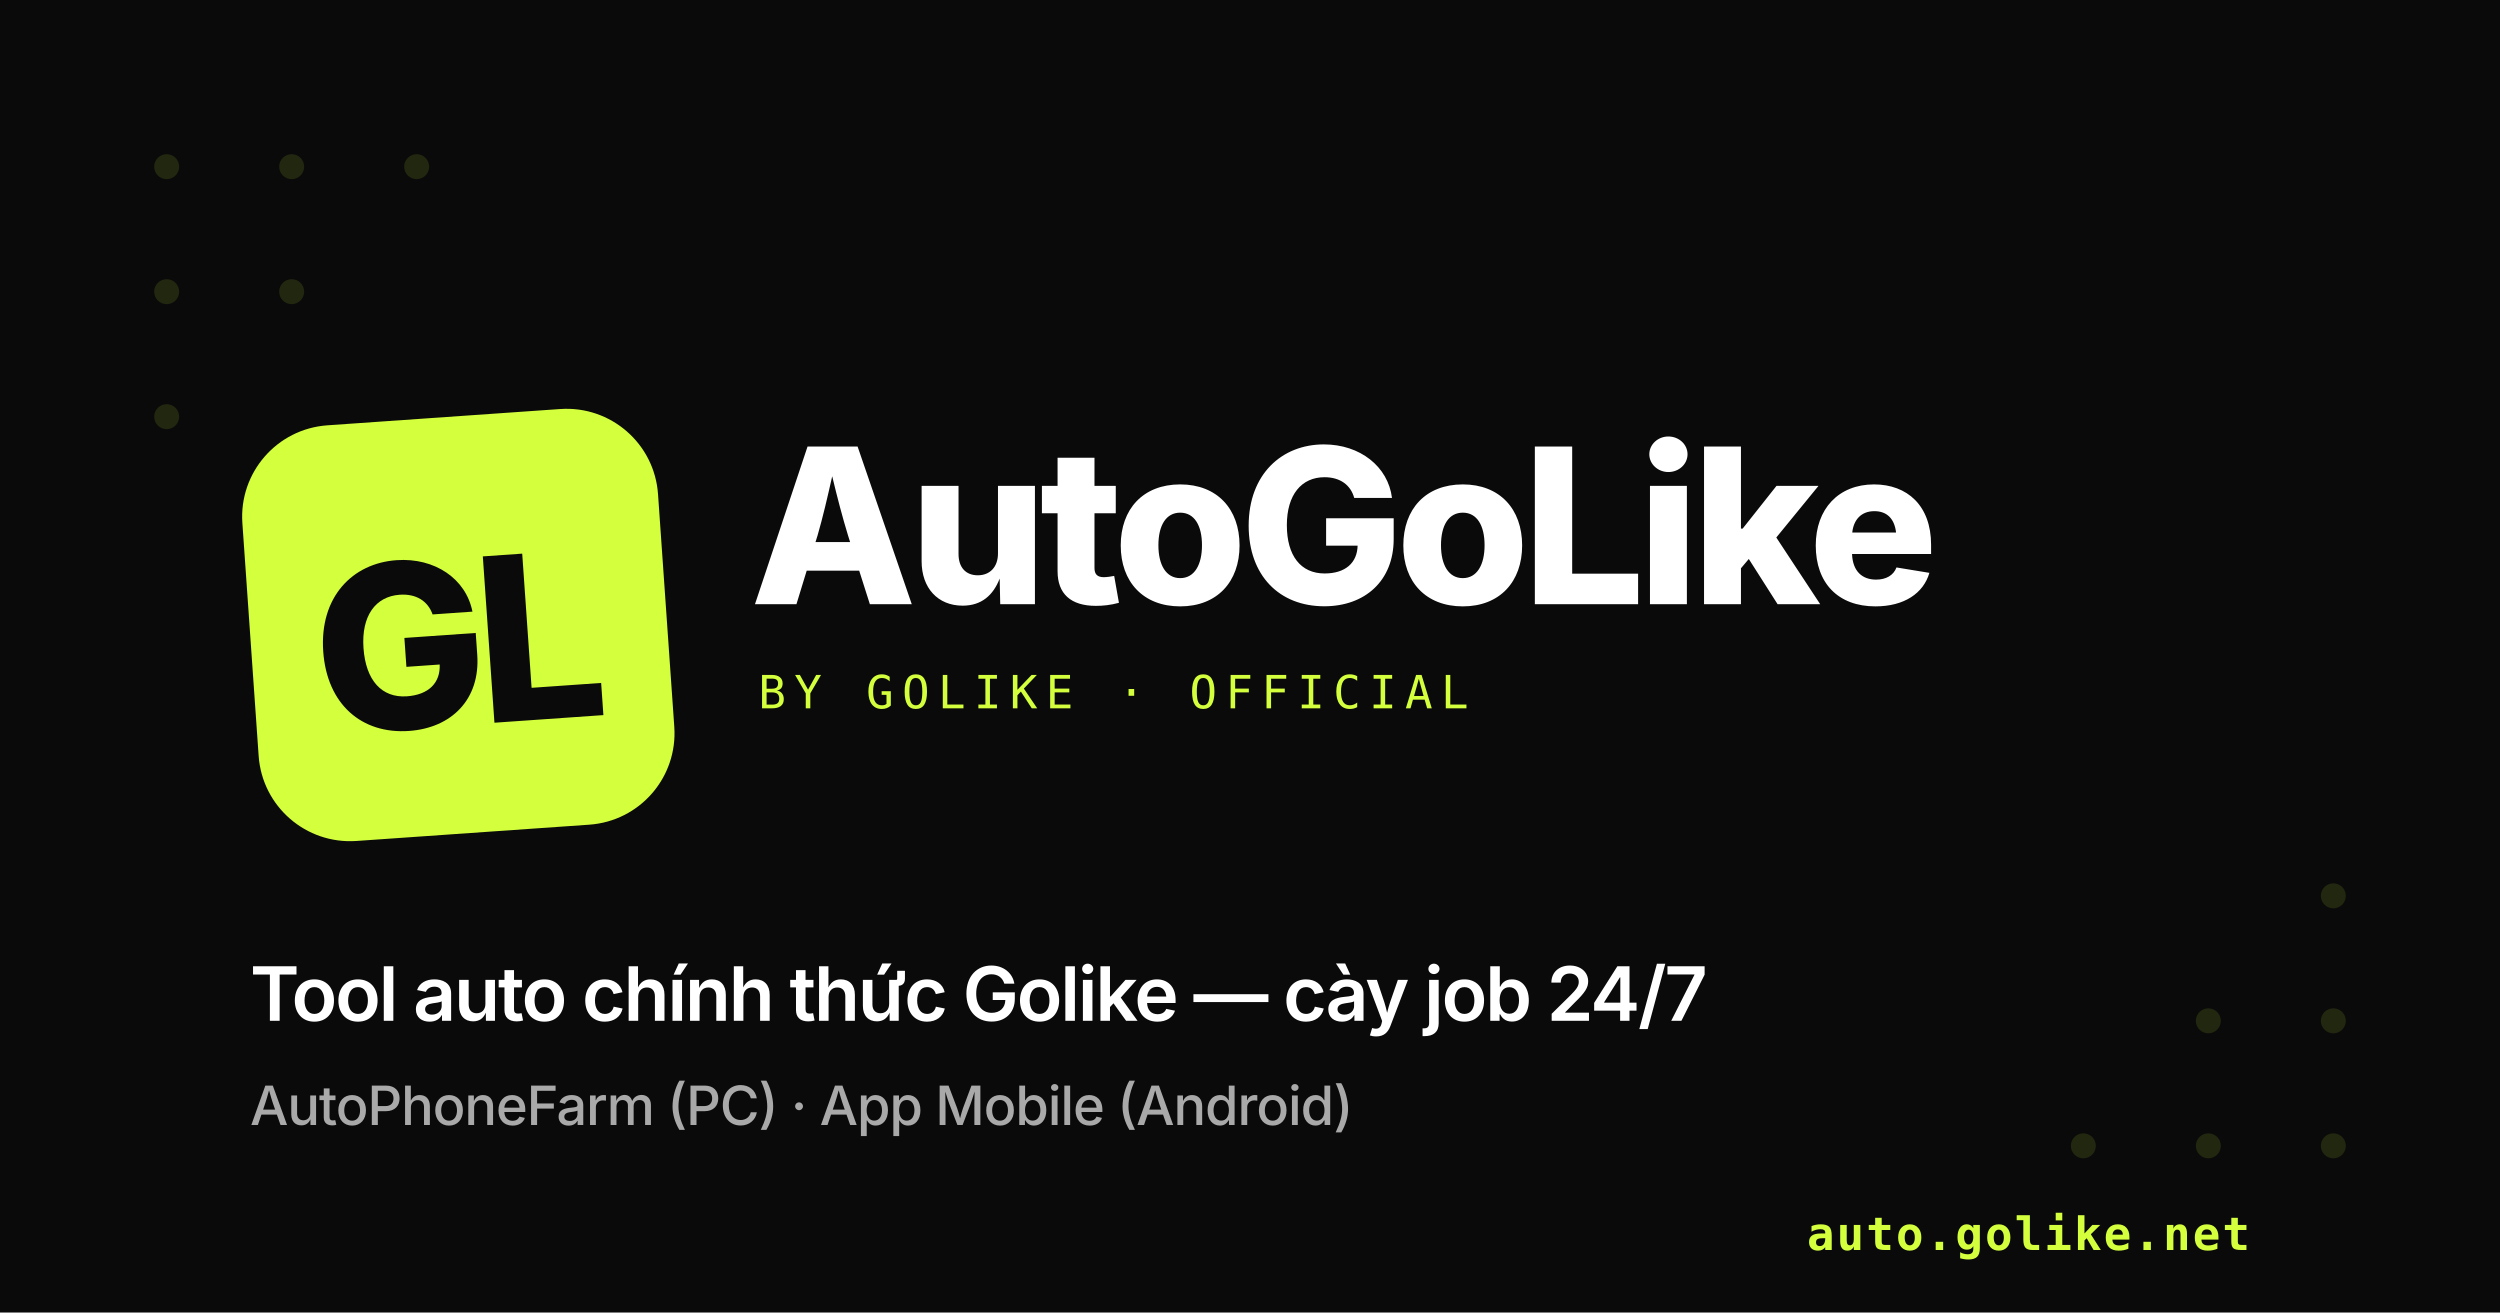
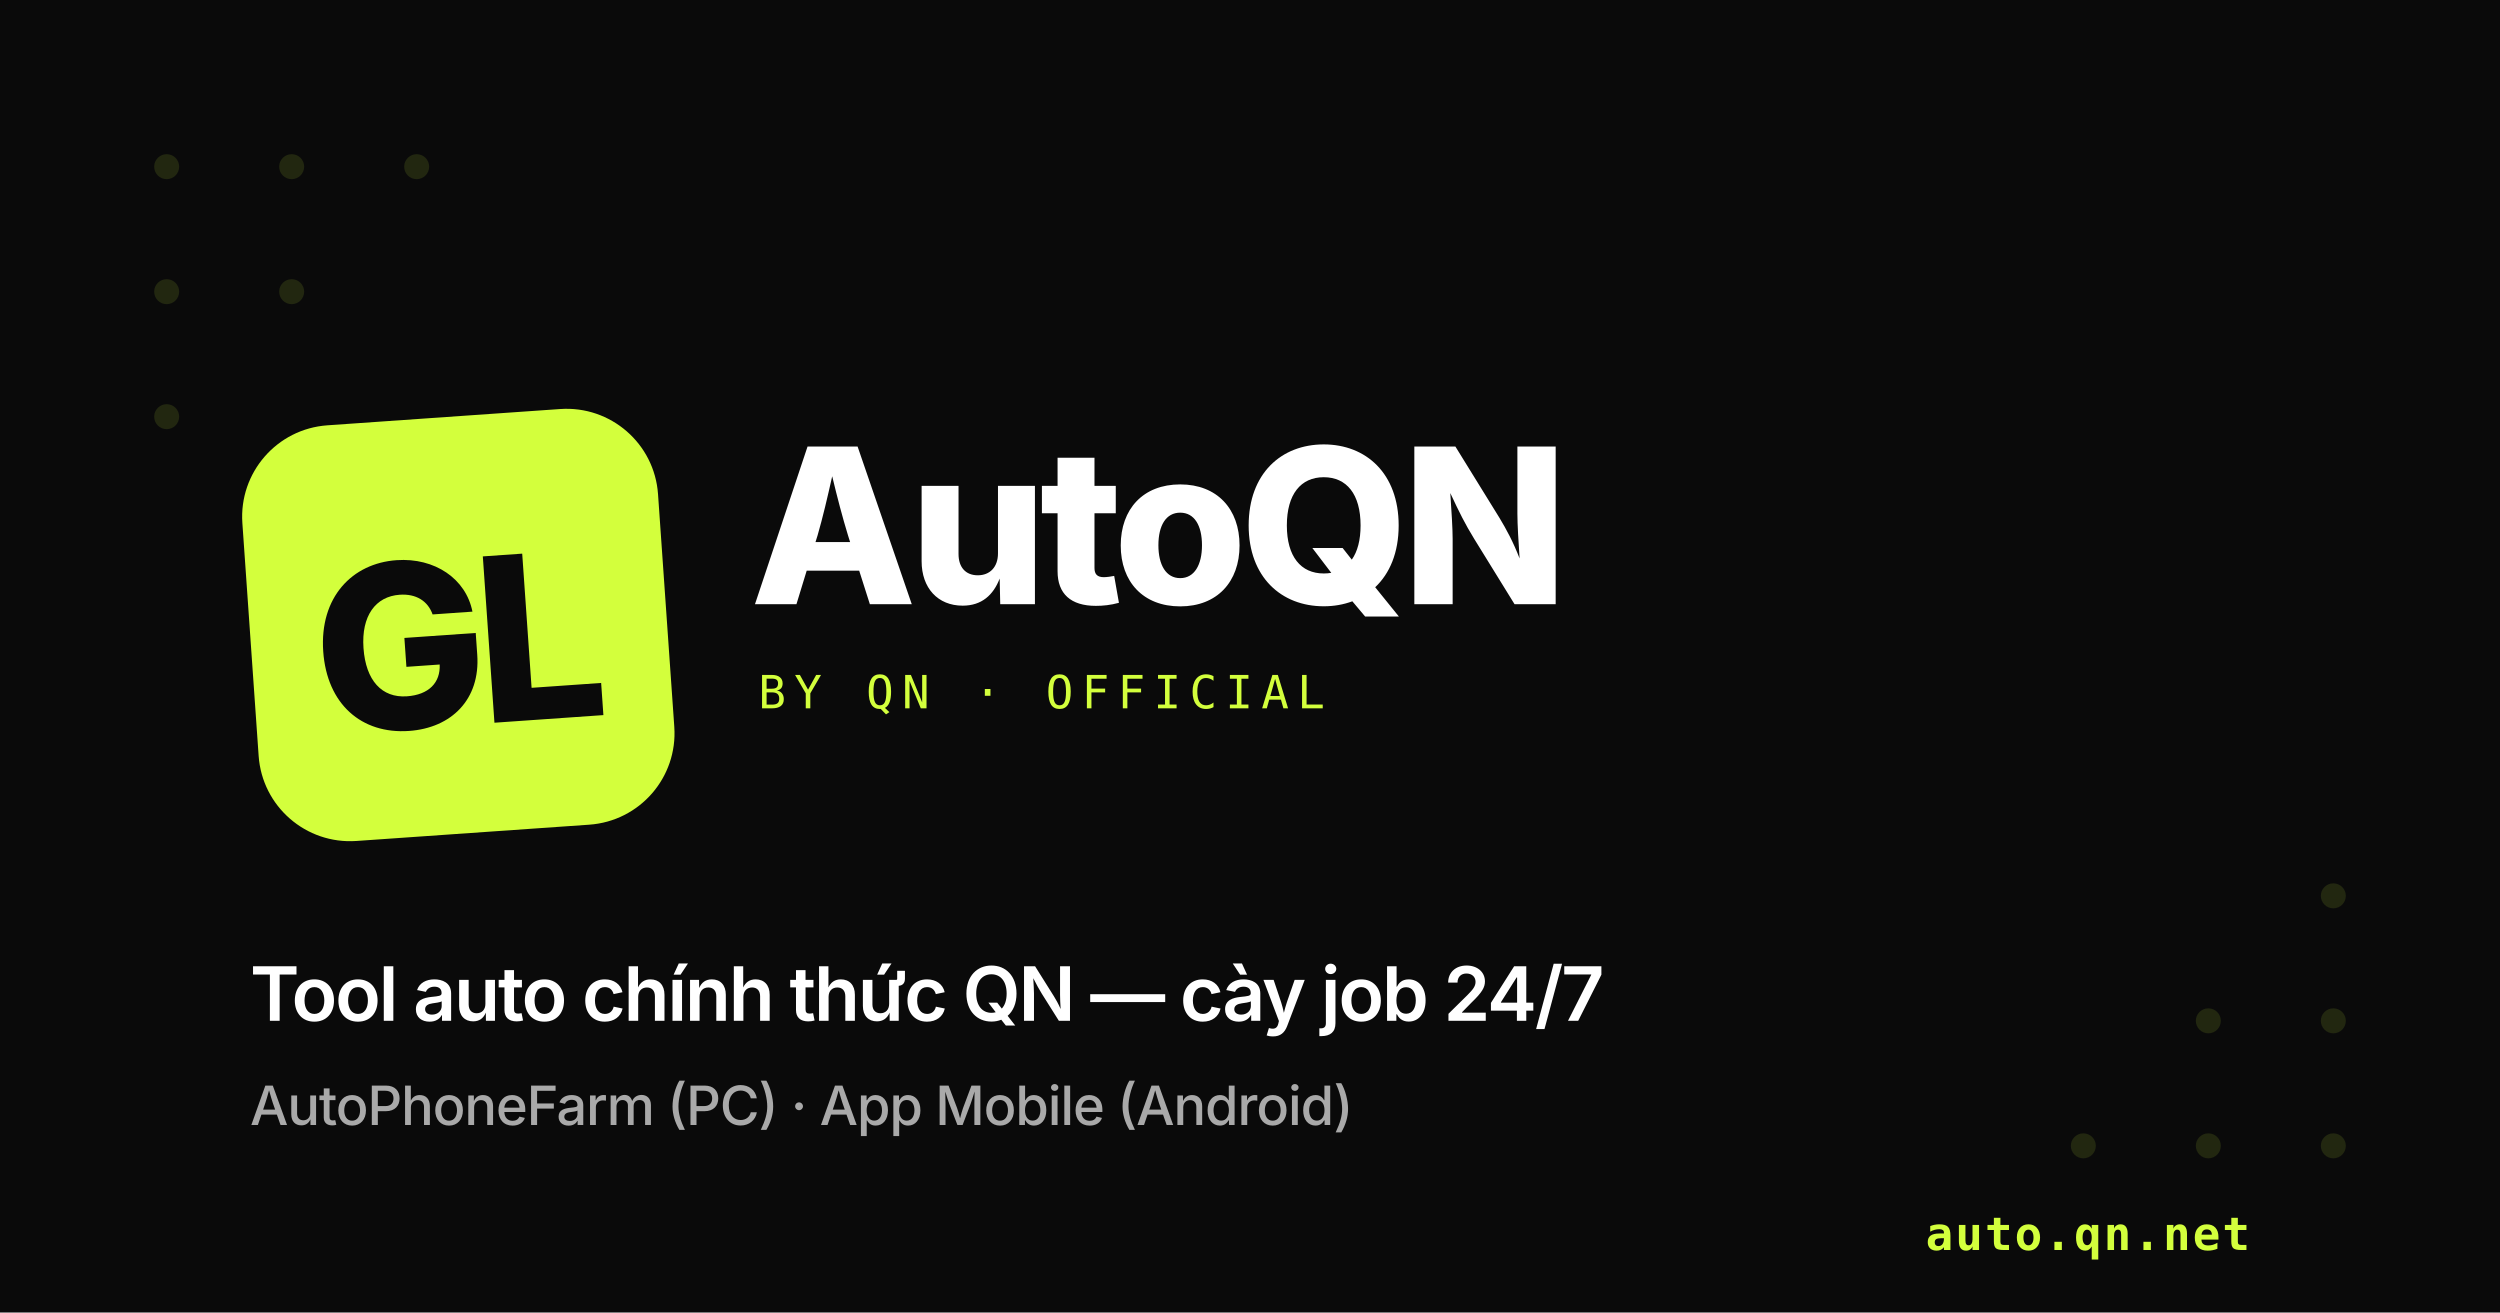
- <svg xmlns="http://www.w3.org/2000/svg" viewBox="0 0 1200 630" width="1200" height="630" role="img" aria-label="AutoGoLike — Tool auto chính thức Golike">
+ <svg xmlns="http://www.w3.org/2000/svg" viewBox="0 0 1200 630" width="1200" height="630" role="img" aria-label="AutoQN — Tool auto chính thức QN">
  <rect width="1200" height="630" fill="#0a0a0a" />
  <g fill="#d3ff3c" opacity="0.12">
    <circle cx="80" cy="80" r="6" />
    <circle cx="140" cy="80" r="6" />
    <circle cx="200" cy="80" r="6" />
    <circle cx="80" cy="140" r="6" />
    <circle cx="140" cy="140" r="6" />
    <circle cx="80" cy="200" r="6" />
    <circle cx="1120" cy="550" r="6" />
    <circle cx="1060" cy="550" r="6" />
    <circle cx="1000" cy="550" r="6" />
    <circle cx="1120" cy="490" r="6" />
    <circle cx="1060" cy="490" r="6" />
    <circle cx="1120" cy="430" r="6" />
  </g>
  <g transform="translate(120 200)">
    <g transform="rotate(-4 100 100)">
      <rect x="0" y="0" width="200" height="200" rx="44" fill="#d3ff3c" />
      <text x="100" y="148" text-anchor="middle" font-family="'Space Grotesk','Archivo Black','Inter',system-ui,-apple-system,sans-serif" font-weight="800" font-size="110" fill="#0a0a0a" letter-spacing="-5">GL</text>
    </g>
  </g>
  <g transform="translate(360 0)">
-     <text x="0" y="290" font-family="'Space Grotesk','Inter',system-ui,-apple-system,sans-serif" font-weight="800" font-size="104" fill="#ffffff" letter-spacing="-3.5">AutoGoLike</text>
-     <text x="4" y="340" font-family="'JetBrains Mono','SF Mono',ui-monospace,monospace" font-weight="500" font-size="22" fill="#d3ff3c" letter-spacing="4">BY GOLIKE · OFFICIAL</text>
+     <text x="0" y="290" font-family="'Space Grotesk','Inter',system-ui,-apple-system,sans-serif" font-weight="800" font-size="104" fill="#ffffff" letter-spacing="-3.5">AutoQN</text>
+     <text x="4" y="340" font-family="'JetBrains Mono','SF Mono',ui-monospace,monospace" font-weight="500" font-size="22" fill="#d3ff3c" letter-spacing="4">BY QN · OFFICIAL</text>
  </g>
-   <text x="120" y="490" font-family="'Space Grotesk','Inter',system-ui,-apple-system,sans-serif" font-weight="600" font-size="36" fill="#ffffff" letter-spacing="-1">Tool auto chính thức Golike — cày job 24/7</text>
+   <text x="120" y="490" font-family="'Space Grotesk','Inter',system-ui,-apple-system,sans-serif" font-weight="600" font-size="36" fill="#ffffff" letter-spacing="-1">Tool auto chính thức QN — cày job 24/7</text>
  <text x="120" y="540" font-family="'Space Grotesk','Inter',system-ui,-apple-system,sans-serif" font-weight="500" font-size="26" fill="#ffffff" opacity="0.65" letter-spacing="-0.5">AutoPhoneFarm (PC) · App Mobile (Android)</text>
-   <text x="1080" y="600" text-anchor="end" font-family="'JetBrains Mono','SF Mono',ui-monospace,monospace" font-weight="600" font-size="22" fill="#d3ff3c" letter-spacing="1">auto.golike.net</text>
+   <text x="1080" y="600" text-anchor="end" font-family="'JetBrains Mono','SF Mono',ui-monospace,monospace" font-weight="600" font-size="22" fill="#d3ff3c" letter-spacing="1">auto.qn.net</text>
</svg>
